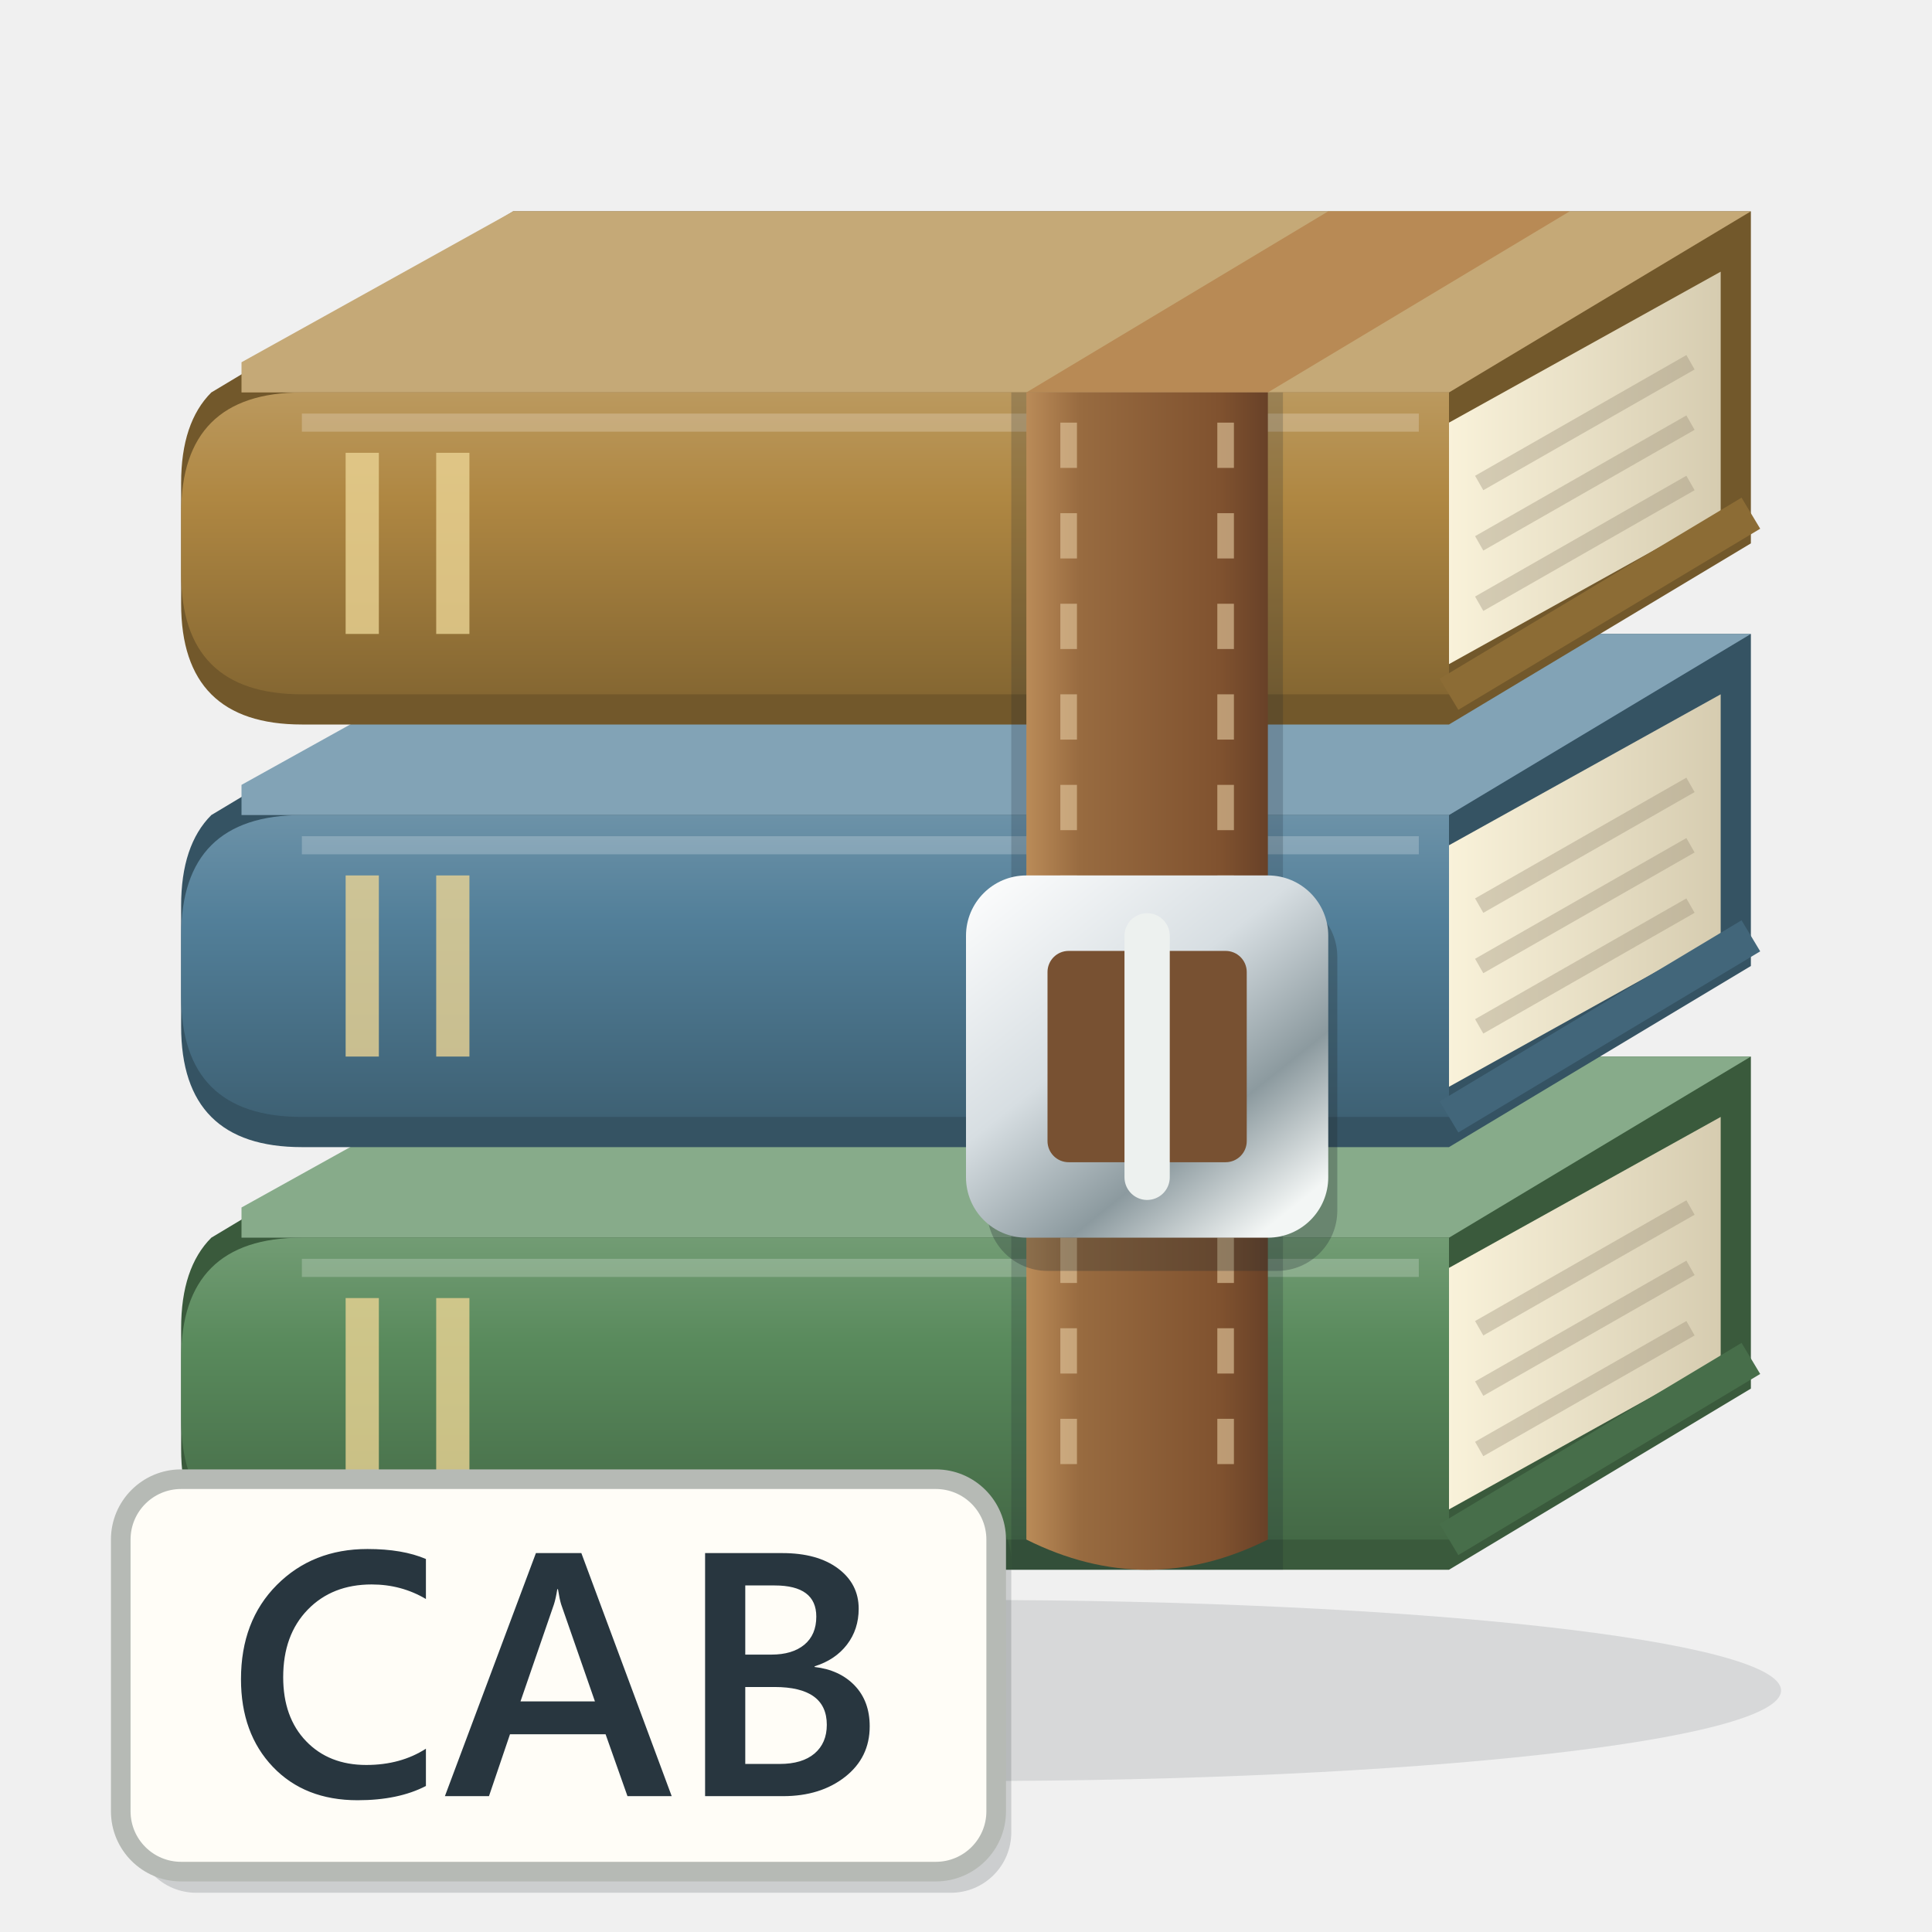
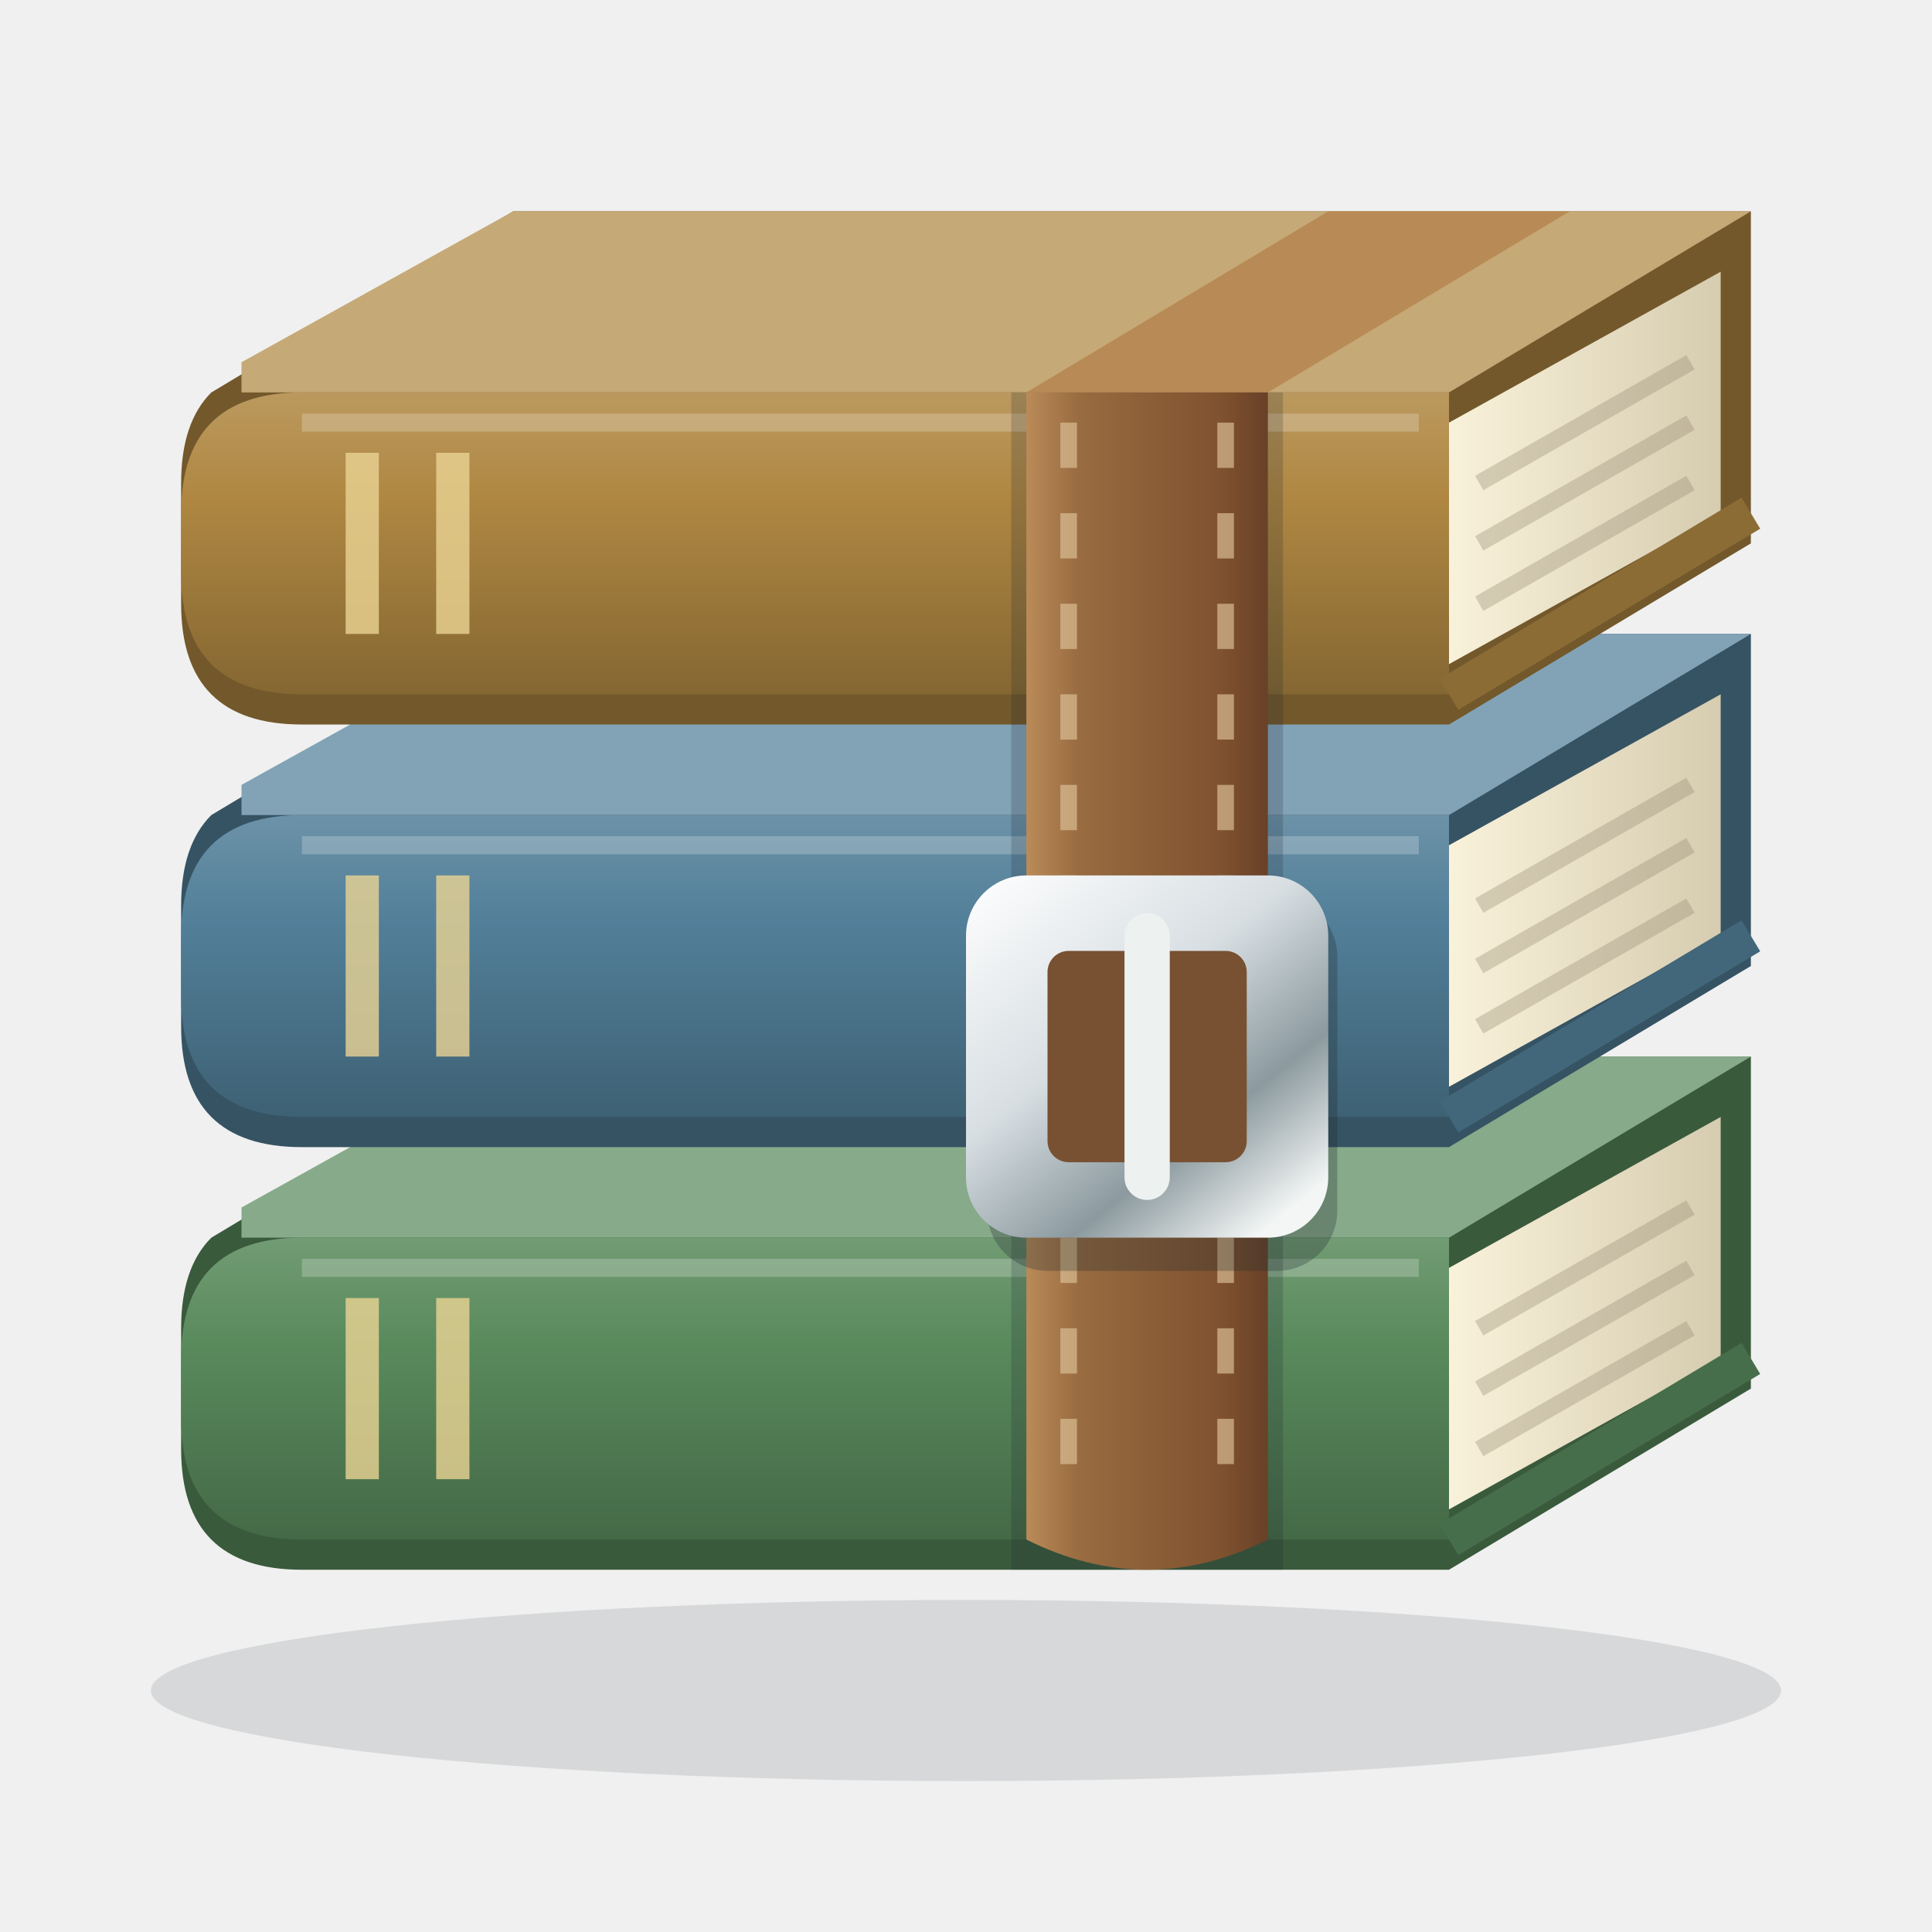
<svg xmlns="http://www.w3.org/2000/svg" width="64" height="64" viewBox="0 0 64 64">
  <defs>
    <linearGradient id="paper" x1="0" y1="0" x2="1" y2="0">
      <stop offset="0" stop-color="#f9f2da" />
      <stop offset="1" stop-color="#d6ccb0" />
    </linearGradient>
    <linearGradient id="spine2" x1="0" y1="0" x2="0" y2="1">
      <stop offset="0" stop-color="#729c74" />
      <stop offset="0.35" stop-color="#598a5c" />
      <stop offset="1" stop-color="#446946" />
    </linearGradient>
    <linearGradient id="spine1" x1="0" y1="0" x2="0" y2="1">
      <stop offset="0" stop-color="#6c92a8" />
      <stop offset="0.35" stop-color="#527f99" />
      <stop offset="1" stop-color="#3e6174" />
    </linearGradient>
    <linearGradient id="spine0" x1="0" y1="0" x2="0" y2="1">
      <stop offset="0" stop-color="#bb995e" />
      <stop offset="0.35" stop-color="#af8742" />
      <stop offset="1" stop-color="#856732" />
    </linearGradient>
    <linearGradient id="leather" x1="0" y1="0" x2="1" y2="0">
      <stop offset="0" stop-color="#ba8b58" />
      <stop offset="0.22" stop-color="#986b40" />
      <stop offset="0.8" stop-color="#80522f" />
      <stop offset="1" stop-color="#684128" />
    </linearGradient>
    <linearGradient id="buckle" x1="0" y1="0" x2="0.8" y2="1">
      <stop offset="0" stop-color="#ffffff" />
      <stop offset="0.45" stop-color="#d7dee2" />
      <stop offset="0.75" stop-color="#8c9a9f" />
      <stop offset="1" stop-color="#f3f6f5" />
    </linearGradient>
  </defs>
  <g opacity="0.12">
    <path fill="#18242e" stroke="none" d="M 59 56 C 59 57.657 46.912 59 32 59 C 17.088 59 5 57.657 5 56 C 5 54.343 17.088 53 32 53 C 46.912 53 59 54.343 59 56 Z" />
  </g>
  <path fill="#3a5a3c" stroke="none" d="M 7 41 L 17 35 L 58 35 L 58 46 L 48 52 L 10 52 Q 6 52 6 48 L 6 44 Q 6 42 7 41 Z" />
  <path fill="#87ab8a" stroke="none" d="M 8 40 L 17 35 L 58 35 L 48 41 L 8 41 Z" />
  <path fill="url(#paper)" stroke="none" d="M 48 42 L 57 37 L 57 45 L 48 50 Z" />
  <path fill="#000000" stroke="#948a72" stroke-opacity="0.35" stroke-width="0.55" d="M 49 44 L 56 40 M 49 46 L 56 42 M 49 48 L 56 44" />
  <path fill="url(#spine2)" stroke="none" d="M 10 41 L 48 41 L 48 51 L 10 51 Q 6 51 6 47 L 6 45 Q 6 41 10 41 Z" />
  <path fill="#000000" stroke="#ffffff" stroke-opacity="0.22" stroke-width="0.6" d="M 10 42 L 47 42" />
  <path fill="#000000" stroke="#ead394" stroke-opacity="0.8" stroke-width="1.1" d="M 12 43 L 12 49 M 15 43 L 15 49" />
  <path fill="#000000" stroke="#476e4a" stroke-width="1.2" d="M 48 51 L 58 45" />
  <path fill="#355363" stroke="none" d="M 7 27 L 17 21 L 58 21 L 58 32 L 48 38 L 10 38 Q 6 38 6 34 L 6 30 Q 6 28 7 27 Z" />
  <path fill="#82a3b6" stroke="none" d="M 8 26 L 17 21 L 58 21 L 48 27 L 8 27 Z" />
  <path fill="url(#paper)" stroke="none" d="M 48 28 L 57 23 L 57 31 L 48 36 Z" />
  <path fill="#000000" stroke="#948a72" stroke-opacity="0.35" stroke-width="0.55" d="M 49 30 L 56 26 M 49 32 L 56 28 M 49 34 L 56 30" />
  <path fill="url(#spine1)" stroke="none" d="M 10 27 L 48 27 L 48 37 L 10 37 Q 6 37 6 33 L 6 31 Q 6 27 10 27 Z" />
  <path fill="#000000" stroke="#ffffff" stroke-opacity="0.22" stroke-width="0.6" d="M 10 28 L 47 28" />
  <path fill="#000000" stroke="#ead394" stroke-opacity="0.8" stroke-width="1.1" d="M 12 29 L 12 35 M 15 29 L 15 35" />
  <path fill="#000000" stroke="#42667a" stroke-width="1.2" d="M 48 37 L 58 31" />
  <path fill="#72582b" stroke="none" d="M 7 13 L 17 7 L 58 7 L 58 18 L 48 24 L 10 24 Q 6 24 6 20 L 6 16 Q 6 14 7 13 Z" />
  <path fill="#c5a977" stroke="none" d="M 8 12 L 17 7 L 58 7 L 48 13 L 8 13 Z" />
  <path fill="url(#paper)" stroke="none" d="M 48 14 L 57 9 L 57 17 L 48 22 Z" />
  <path fill="#000000" stroke="#948a72" stroke-opacity="0.35" stroke-width="0.55" d="M 49 16 L 56 12 M 49 18 L 56 14 M 49 20 L 56 16" />
  <path fill="url(#spine0)" stroke="none" d="M 10 13 L 48 13 L 48 23 L 10 23 Q 6 23 6 19 L 6 17 Q 6 13 10 13 Z" />
  <path fill="#000000" stroke="#ffffff" stroke-opacity="0.22" stroke-width="0.6" d="M 10 14 L 47 14" />
  <path fill="#000000" stroke="#ead394" stroke-opacity="0.8" stroke-width="1.1" d="M 12 15 L 12 21 M 15 15 L 15 21" />
  <path fill="#000000" stroke="#8c6c35" stroke-width="1.2" d="M 48 23 L 58 17" />
  <path fill="#b88a55" stroke="none" d="M 34 13 L 44 7 L 52 7 L 42 13 Z" />
  <g opacity="0.2">
    <path fill="#17232c" stroke="none" d="M 33.5 13 L 42.5 13 L 42.5 52 L 33.5 52 Z" />
  </g>
  <path fill="url(#leather)" stroke="none" d="M 34 13 L 42 13 L 42 51 Q 38 53 34 51 Z" />
  <g opacity="0.65">
    <path fill="#000000" stroke="#dec39a" stroke-width="0.55" stroke-dasharray="1.5 1.5" d="M 35.4 14 L 35.4 49 M 40.6 14 L 40.6 49" />
  </g>
  <g opacity="0.3">
    <path fill="#202a30" stroke="none" d="M 34.7 29.7 L 42.3 29.7 C 43.405 29.7 44.3 30.595 44.3 31.7 L 44.3 40.1 C 44.3 41.205 43.405 42.1 42.3 42.1 L 34.7 42.1 C 33.595 42.1 32.7 41.205 32.7 40.1 L 32.7 31.7 C 32.7 30.595 33.595 29.7 34.7 29.7 Z" />
  </g>
  <path fill="url(#buckle)" stroke="none" d="M 34 29 L 42 29 C 43.105 29 44 29.895 44 31 L 44 39 C 44 40.105 43.105 41 42 41 L 34 41 C 32.895 41 32 40.105 32 39 L 32 31 C 32 29.895 32.895 29 34 29 Z" />
  <path fill="#785132" stroke="none" d="M 35.4 31.5 L 40.6 31.5 C 40.786 31.5 40.964 31.574 41.095 31.705 C 41.226 31.836 41.3 32.014 41.3 32.2 L 41.3 37.8 C 41.3 37.986 41.226 38.164 41.095 38.295 C 40.964 38.426 40.786 38.5 40.6 38.5 L 35.4 38.5 C 35.214 38.5 35.036 38.426 34.905 38.295 C 34.774 38.164 34.7 37.986 34.7 37.8 L 34.7 32.2 C 34.7 32.014 34.774 31.836 34.905 31.705 C 35.036 31.574 35.214 31.5 35.4 31.5 Z" />
  <path fill="#000000" stroke="#edf1ef" stroke-width="1.5" stroke-linecap="round" d="M 38 31 L 38 39" />
-   <g opacity="0.17">
-     <path fill="#19232c" stroke="none" d="M 6.5 49.7 L 31.5 49.7 C 32.605 49.7 33.5 50.595 33.5 51.7 L 33.5 60.7 C 33.5 61.805 32.605 62.7 31.5 62.7 L 6.5 62.7 C 5.395 62.7 4.5 61.805 4.5 60.7 L 4.5 51.7 C 4.5 50.595 5.395 49.7 6.5 49.7 Z" />
-   </g>
-   <path fill="#fffdf7" stroke="#b6bab5" stroke-width="0.65" d="M 6 49 L 31 49 C 32.105 49 33 49.895 33 51 L 33 60 C 33 61.105 32.105 62 31 62 L 6 62 C 4.895 62 4 61.105 4 60 L 4 51 C 4 49.895 4.895 49 6 49 Z" />
-   <g transform="matrix(1 0 0 1 7.5 48)">
-     <g>
-       <path fill="#28363f" stroke="none" d="M 6.609 11.163 Q 5.699 11.635 4.346 11.635 Q 2.594 11.635 1.539 10.529 Q 0.483 9.422 0.483 7.625 Q 0.483 5.694 1.671 4.503 Q 2.858 3.313 4.672 3.313 Q 5.84 3.313 6.609 3.644 L 6.609 4.969 Q 5.795 4.487 4.812 4.487 Q 3.504 4.487 2.693 5.323 Q 1.881 6.16 1.881 7.558 Q 1.881 8.889 2.639 9.678 Q 3.397 10.467 4.633 10.467 Q 5.772 10.467 6.609 9.928 L 6.609 11.163 Z M 14.751 11.5 L 13.286 11.5 L 12.561 9.45 L 9.394 9.45 L 8.698 11.5 L 7.238 11.5 L 10.253 3.448 L 11.758 3.448 L 14.751 11.5 Z M 12.208 8.361 L 11.09 5.149 Q 11.04 4.992 10.983 4.644 L 10.961 4.644 Q 10.91 4.964 10.849 5.149 L 9.742 8.361 L 12.208 8.361 Z M 15.857 11.5 L 15.857 3.448 L 18.412 3.448 Q 19.58 3.448 20.263 3.959 Q 20.945 4.47 20.945 5.29 Q 20.945 5.975 20.557 6.48 Q 20.17 6.985 19.485 7.199 L 19.485 7.221 Q 20.316 7.317 20.813 7.836 Q 21.31 8.355 21.31 9.187 Q 21.31 10.22 20.496 10.86 Q 19.681 11.5 18.44 11.5 L 15.857 11.5 Z M 17.188 4.52 L 17.188 6.811 L 18.053 6.811 Q 18.749 6.811 19.145 6.483 Q 19.541 6.154 19.541 5.553 Q 19.541 4.52 18.16 4.52 L 17.188 4.52 Z M 17.188 7.884 L 17.188 10.433 L 18.328 10.433 Q 19.075 10.433 19.482 10.088 Q 19.889 9.742 19.889 9.136 Q 19.889 7.884 18.154 7.884 L 17.188 7.884 Z" />
-     </g>
-   </g>
</svg>
